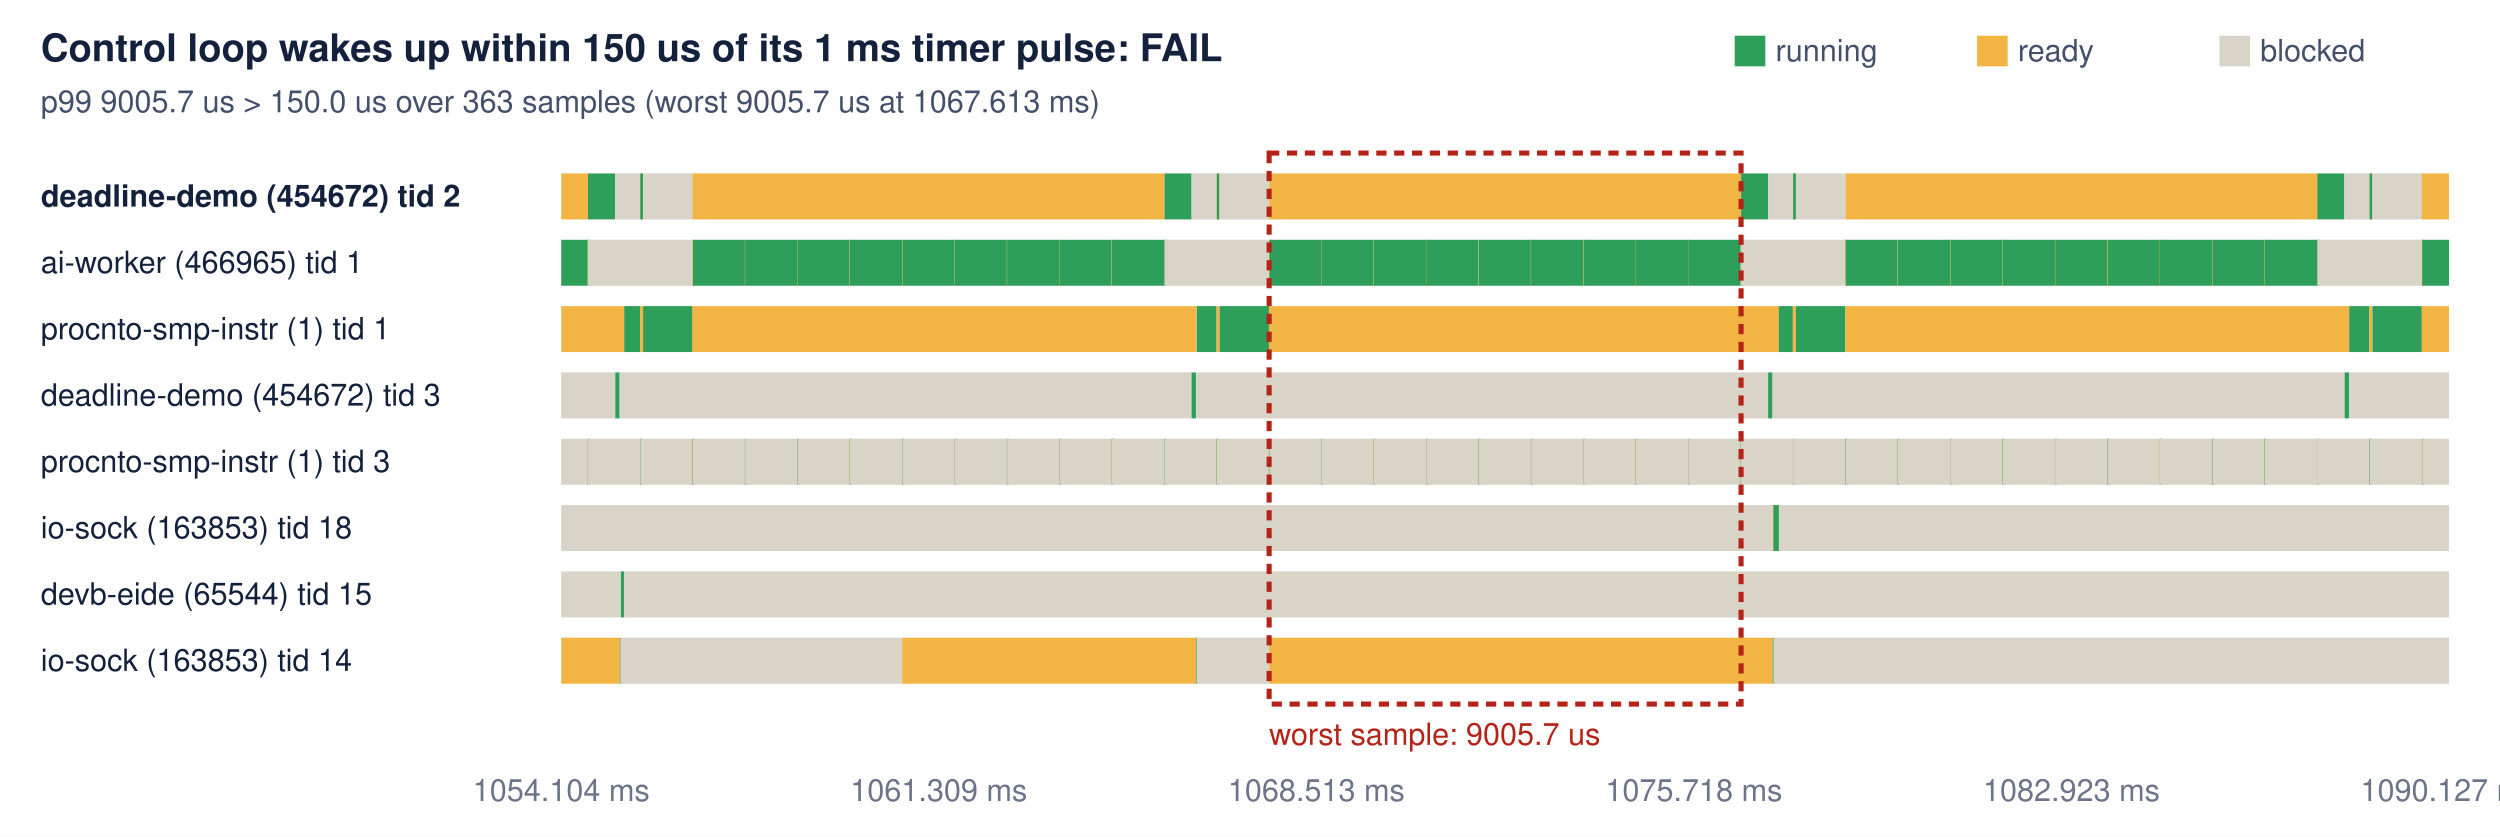
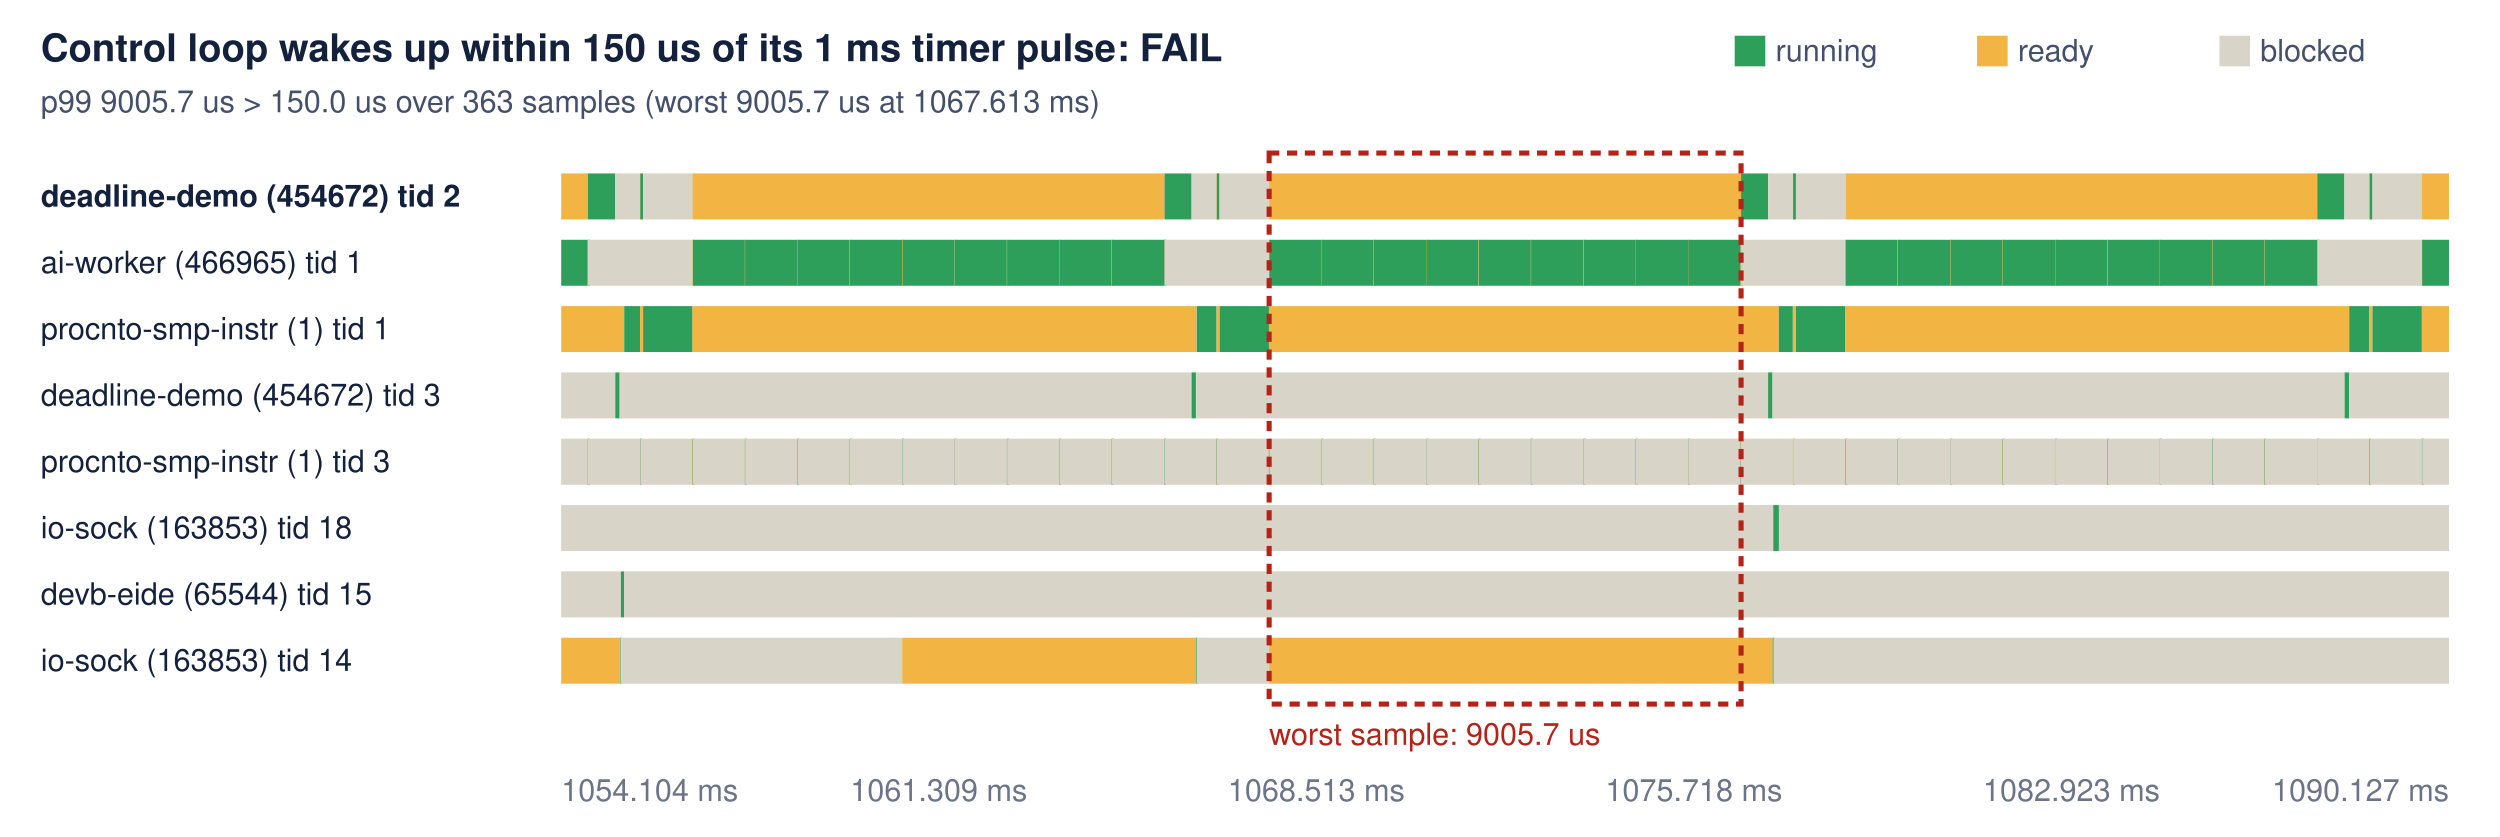
<svg xmlns="http://www.w3.org/2000/svg" width="980" height="328" viewBox="0 0 980 328" font-family="Helvetica, Arial, sans-serif" font-size="12">
  <rect width="980" height="328" fill="#ffffff" />
  <text x="16" y="24" font-size="15" font-weight="bold" fill="#14213d">Control loop wakes up within 150 us of its 1 ms timer pulse: FAIL</text>
  <text x="16" y="44" fill="#44506b">p99 9005.7 us &gt; 150.0 us over 363 samples (worst 9005.7 us at 1067.613 ms)</text>
  <text x="16" y="81" fill="#14213d" font-weight="bold">deadline-demo (454672) tid 2</text>
  <rect x="220" y="68" width="740" height="18" fill="#f7f3ec" />
  <rect x="220.0" y="68" width="10.5" height="18" fill="#f2b544" />
  <rect x="230.5" y="68" width="10.6" height="18" fill="#2e9e5b" />
  <rect x="241.1" y="68" width="9.9" height="18" fill="#d9d4c8" />
  <rect x="251.0" y="68" width="0.8" height="18" fill="#f2b544" />
  <rect x="251.0" y="68" width="1.1" height="18" fill="#2e9e5b" />
  <rect x="252.1" y="68" width="19.5" height="18" fill="#d9d4c8" />
  <rect x="271.5" y="68" width="185.0" height="18" fill="#f2b544" />
  <rect x="456.5" y="68" width="10.6" height="18" fill="#2e9e5b" />
  <rect x="467.1" y="68" width="9.9" height="18" fill="#d9d4c8" />
  <rect x="476.9" y="68" width="0.8" height="18" fill="#f2b544" />
  <rect x="477.0" y="68" width="1.1" height="18" fill="#2e9e5b" />
  <rect x="478.0" y="68" width="19.5" height="18" fill="#d9d4c8" />
  <rect x="497.5" y="68" width="185.0" height="18" fill="#f2b544" />
  <rect x="682.5" y="68" width="10.6" height="18" fill="#2e9e5b" />
  <rect x="693.1" y="68" width="9.8" height="18" fill="#d9d4c8" />
  <rect x="702.9" y="68" width="0.8" height="18" fill="#f2b544" />
  <rect x="702.9" y="68" width="1.1" height="18" fill="#2e9e5b" />
  <rect x="704.0" y="68" width="19.5" height="18" fill="#d9d4c8" />
  <rect x="723.5" y="68" width="185.0" height="18" fill="#f2b544" />
  <rect x="908.4" y="68" width="10.6" height="18" fill="#2e9e5b" />
  <rect x="919.0" y="68" width="9.9" height="18" fill="#d9d4c8" />
  <rect x="928.9" y="68" width="0.8" height="18" fill="#f2b544" />
  <rect x="928.9" y="68" width="1.1" height="18" fill="#2e9e5b" />
  <rect x="930.0" y="68" width="19.5" height="18" fill="#d9d4c8" />
  <rect x="949.4" y="68" width="10.6" height="18" fill="#f2b544" />
  <text x="16" y="107" fill="#14213d">ai-worker (466965) tid 1</text>
  <rect x="220" y="94" width="740" height="18" fill="#f7f3ec" />
  <rect x="220.0" y="94" width="10.4" height="18" fill="#2e9e5b" />
  <rect x="230.4" y="94" width="0.8" height="18" fill="#f2b544" />
  <rect x="230.5" y="94" width="0.8" height="18" fill="#2e9e5b" />
  <rect x="230.5" y="94" width="41.0" height="18" fill="#d9d4c8" />
  <rect x="271.5" y="94" width="0.8" height="18" fill="#f2b544" />
  <rect x="271.6" y="94" width="20.4" height="18" fill="#2e9e5b" />
  <rect x="292.0" y="94" width="0.8" height="18" fill="#f2b544" />
  <rect x="292.1" y="94" width="20.5" height="18" fill="#2e9e5b" />
  <rect x="312.5" y="94" width="0.8" height="18" fill="#f2b544" />
  <rect x="312.6" y="94" width="20.5" height="18" fill="#2e9e5b" />
  <rect x="333.1" y="94" width="0.8" height="18" fill="#f2b544" />
  <rect x="333.2" y="94" width="20.5" height="18" fill="#2e9e5b" />
  <rect x="353.6" y="94" width="0.8" height="18" fill="#f2b544" />
  <rect x="353.8" y="94" width="20.4" height="18" fill="#2e9e5b" />
  <rect x="374.2" y="94" width="0.8" height="18" fill="#f2b544" />
  <rect x="374.2" y="94" width="20.5" height="18" fill="#2e9e5b" />
  <rect x="394.7" y="94" width="0.8" height="18" fill="#f2b544" />
  <rect x="394.8" y="94" width="20.5" height="18" fill="#2e9e5b" />
  <rect x="415.2" y="94" width="0.8" height="18" fill="#f2b544" />
  <rect x="415.3" y="94" width="20.5" height="18" fill="#2e9e5b" />
  <rect x="435.8" y="94" width="0.8" height="18" fill="#f2b544" />
  <rect x="435.9" y="94" width="20.5" height="18" fill="#2e9e5b" />
  <rect x="456.3" y="94" width="0.8" height="18" fill="#f2b544" />
  <rect x="456.4" y="94" width="0.8" height="18" fill="#2e9e5b" />
  <rect x="456.5" y="94" width="41.0" height="18" fill="#d9d4c8" />
  <rect x="497.5" y="94" width="0.8" height="18" fill="#f2b544" />
  <rect x="497.6" y="94" width="20.4" height="18" fill="#2e9e5b" />
  <rect x="518.0" y="94" width="0.8" height="18" fill="#f2b544" />
  <rect x="518.0" y="94" width="20.5" height="18" fill="#2e9e5b" />
  <rect x="538.5" y="94" width="0.8" height="18" fill="#f2b544" />
  <rect x="538.6" y="94" width="20.5" height="18" fill="#2e9e5b" />
  <rect x="559.0" y="94" width="0.8" height="18" fill="#f2b544" />
  <rect x="559.1" y="94" width="20.5" height="18" fill="#2e9e5b" />
  <rect x="579.6" y="94" width="0.8" height="18" fill="#f2b544" />
  <rect x="579.7" y="94" width="20.4" height="18" fill="#2e9e5b" />
  <rect x="600.1" y="94" width="0.8" height="18" fill="#f2b544" />
  <rect x="600.2" y="94" width="20.5" height="18" fill="#2e9e5b" />
  <rect x="620.7" y="94" width="0.8" height="18" fill="#f2b544" />
  <rect x="620.8" y="94" width="20.5" height="18" fill="#2e9e5b" />
  <rect x="641.2" y="94" width="0.8" height="18" fill="#f2b544" />
  <rect x="641.3" y="94" width="20.5" height="18" fill="#2e9e5b" />
  <rect x="661.8" y="94" width="0.8" height="18" fill="#f2b544" />
  <rect x="661.8" y="94" width="20.5" height="18" fill="#2e9e5b" />
  <rect x="682.3" y="94" width="0.8" height="18" fill="#f2b544" />
  <rect x="682.4" y="94" width="0.8" height="18" fill="#2e9e5b" />
  <rect x="682.5" y="94" width="40.9" height="18" fill="#d9d4c8" />
  <rect x="723.4" y="94" width="0.8" height="18" fill="#f2b544" />
  <rect x="723.5" y="94" width="20.4" height="18" fill="#2e9e5b" />
  <rect x="743.9" y="94" width="0.8" height="18" fill="#f2b544" />
  <rect x="744.0" y="94" width="20.5" height="18" fill="#2e9e5b" />
  <rect x="764.5" y="94" width="0.8" height="18" fill="#f2b544" />
  <rect x="764.6" y="94" width="20.5" height="18" fill="#2e9e5b" />
  <rect x="785.0" y="94" width="0.8" height="18" fill="#f2b544" />
  <rect x="785.1" y="94" width="20.5" height="18" fill="#2e9e5b" />
  <rect x="805.6" y="94" width="0.8" height="18" fill="#f2b544" />
  <rect x="805.7" y="94" width="20.4" height="18" fill="#2e9e5b" />
  <rect x="826.1" y="94" width="0.8" height="18" fill="#f2b544" />
  <rect x="826.2" y="94" width="20.5" height="18" fill="#2e9e5b" />
  <rect x="846.6" y="94" width="0.8" height="18" fill="#f2b544" />
  <rect x="846.7" y="94" width="20.5" height="18" fill="#2e9e5b" />
  <rect x="867.2" y="94" width="0.8" height="18" fill="#f2b544" />
  <rect x="867.3" y="94" width="20.5" height="18" fill="#2e9e5b" />
  <rect x="887.7" y="94" width="0.8" height="18" fill="#f2b544" />
  <rect x="887.8" y="94" width="20.5" height="18" fill="#2e9e5b" />
  <rect x="908.3" y="94" width="0.8" height="18" fill="#f2b544" />
  <rect x="908.4" y="94" width="0.8" height="18" fill="#2e9e5b" />
  <rect x="908.4" y="94" width="41.0" height="18" fill="#d9d4c8" />
  <rect x="949.4" y="94" width="0.8" height="18" fill="#f2b544" />
  <rect x="949.5" y="94" width="10.5" height="18" fill="#2e9e5b" />
  <text x="16" y="133" fill="#14213d">procnto-smp-instr (1) tid 1</text>
  <rect x="220" y="120" width="740" height="18" fill="#f7f3ec" />
  <rect x="220.0" y="120" width="24.7" height="18" fill="#f2b544" />
  <rect x="244.7" y="120" width="6.2" height="18" fill="#2e9e5b" />
  <rect x="250.9" y="120" width="1.2" height="18" fill="#f2b544" />
  <rect x="252.1" y="120" width="19.4" height="18" fill="#2e9e5b" />
  <rect x="271.4" y="120" width="197.6" height="18" fill="#f2b544" />
  <rect x="469.1" y="120" width="7.8" height="18" fill="#2e9e5b" />
  <rect x="476.9" y="120" width="1.2" height="18" fill="#f2b544" />
  <rect x="478.1" y="120" width="19.4" height="18" fill="#2e9e5b" />
  <rect x="497.4" y="120" width="199.9" height="18" fill="#f2b544" />
  <rect x="697.3" y="120" width="5.5" height="18" fill="#2e9e5b" />
  <rect x="702.8" y="120" width="1.2" height="18" fill="#f2b544" />
  <rect x="704.0" y="120" width="19.4" height="18" fill="#2e9e5b" />
  <rect x="723.4" y="120" width="197.5" height="18" fill="#f2b544" />
  <rect x="920.9" y="120" width="7.9" height="18" fill="#2e9e5b" />
  <rect x="928.8" y="120" width="1.2" height="18" fill="#f2b544" />
  <rect x="930.0" y="120" width="19.4" height="18" fill="#2e9e5b" />
  <rect x="949.3" y="120" width="10.7" height="18" fill="#f2b544" />
  <text x="16" y="159" fill="#14213d">deadline-demo (454672) tid 3</text>
  <rect x="220" y="146" width="740" height="18" fill="#f7f3ec" />
  <rect x="220.0" y="146" width="21.2" height="18" fill="#d9d4c8" />
  <rect x="241.2" y="146" width="1.7" height="18" fill="#2e9e5b" />
  <rect x="242.9" y="146" width="224.2" height="18" fill="#d9d4c8" />
  <rect x="467.1" y="146" width="1.7" height="18" fill="#2e9e5b" />
  <rect x="468.9" y="146" width="224.3" height="18" fill="#d9d4c8" />
  <rect x="693.1" y="146" width="1.7" height="18" fill="#2e9e5b" />
  <rect x="694.9" y="146" width="224.2" height="18" fill="#d9d4c8" />
  <rect x="919.1" y="146" width="1.7" height="18" fill="#2e9e5b" />
  <rect x="920.8" y="146" width="39.2" height="18" fill="#d9d4c8" />
  <text x="16" y="185" fill="#14213d">procnto-smp-instr (1) tid 3</text>
  <rect x="220" y="172" width="740" height="18" fill="#f7f3ec" />
  <rect x="220.0" y="172" width="10.4" height="18" fill="#d9d4c8" />
  <rect x="230.4" y="172" width="0.8" height="18" fill="#f2b544" />
  <rect x="230.4" y="172" width="0.8" height="18" fill="#2e9e5b" />
  <rect x="230.4" y="172" width="20.5" height="18" fill="#d9d4c8" />
  <rect x="250.9" y="172" width="0.8" height="18" fill="#f2b544" />
  <rect x="250.9" y="172" width="0.8" height="18" fill="#2e9e5b" />
  <rect x="251.0" y="172" width="20.4" height="18" fill="#d9d4c8" />
  <rect x="271.4" y="172" width="0.8" height="18" fill="#f2b544" />
  <rect x="271.5" y="172" width="0.8" height="18" fill="#2e9e5b" />
  <rect x="271.6" y="172" width="20.4" height="18" fill="#d9d4c8" />
  <rect x="292.0" y="172" width="0.8" height="18" fill="#f2b544" />
  <rect x="292.0" y="172" width="0.8" height="18" fill="#2e9e5b" />
  <rect x="292.1" y="172" width="20.5" height="18" fill="#d9d4c8" />
  <rect x="312.5" y="172" width="0.8" height="18" fill="#f2b544" />
  <rect x="312.5" y="172" width="0.8" height="18" fill="#2e9e5b" />
  <rect x="312.6" y="172" width="20.5" height="18" fill="#d9d4c8" />
  <rect x="333.1" y="172" width="0.8" height="18" fill="#f2b544" />
  <rect x="333.1" y="172" width="0.8" height="18" fill="#2e9e5b" />
  <rect x="333.2" y="172" width="20.5" height="18" fill="#d9d4c8" />
  <rect x="353.6" y="172" width="0.8" height="18" fill="#f2b544" />
  <rect x="353.6" y="172" width="0.8" height="18" fill="#2e9e5b" />
  <rect x="353.7" y="172" width="20.4" height="18" fill="#d9d4c8" />
  <rect x="374.2" y="172" width="0.8" height="18" fill="#f2b544" />
  <rect x="374.2" y="172" width="0.8" height="18" fill="#2e9e5b" />
  <rect x="374.2" y="172" width="20.5" height="18" fill="#d9d4c8" />
  <rect x="394.7" y="172" width="0.8" height="18" fill="#f2b544" />
  <rect x="394.7" y="172" width="0.8" height="18" fill="#2e9e5b" />
  <rect x="394.8" y="172" width="20.5" height="18" fill="#d9d4c8" />
  <rect x="415.2" y="172" width="0.8" height="18" fill="#f2b544" />
  <rect x="415.3" y="172" width="0.8" height="18" fill="#2e9e5b" />
  <rect x="415.3" y="172" width="20.5" height="18" fill="#d9d4c8" />
  <rect x="435.8" y="172" width="0.8" height="18" fill="#f2b544" />
  <rect x="435.8" y="172" width="0.8" height="18" fill="#2e9e5b" />
  <rect x="435.9" y="172" width="20.5" height="18" fill="#d9d4c8" />
  <rect x="456.3" y="172" width="0.8" height="18" fill="#f2b544" />
  <rect x="456.3" y="172" width="0.8" height="18" fill="#2e9e5b" />
  <rect x="456.4" y="172" width="20.5" height="18" fill="#d9d4c8" />
  <rect x="476.9" y="172" width="0.8" height="18" fill="#f2b544" />
  <rect x="476.9" y="172" width="0.8" height="18" fill="#2e9e5b" />
  <rect x="477.0" y="172" width="20.4" height="18" fill="#d9d4c8" />
  <rect x="497.4" y="172" width="0.8" height="18" fill="#f2b544" />
  <rect x="497.4" y="172" width="0.8" height="18" fill="#2e9e5b" />
  <rect x="497.6" y="172" width="20.4" height="18" fill="#d9d4c8" />
  <rect x="517.9" y="172" width="0.8" height="18" fill="#f2b544" />
  <rect x="518.0" y="172" width="0.8" height="18" fill="#2e9e5b" />
  <rect x="518.0" y="172" width="20.5" height="18" fill="#d9d4c8" />
  <rect x="538.5" y="172" width="0.8" height="18" fill="#f2b544" />
  <rect x="538.5" y="172" width="0.8" height="18" fill="#2e9e5b" />
  <rect x="538.6" y="172" width="20.5" height="18" fill="#d9d4c8" />
  <rect x="559.0" y="172" width="0.8" height="18" fill="#f2b544" />
  <rect x="559.1" y="172" width="0.8" height="18" fill="#2e9e5b" />
  <rect x="559.1" y="172" width="20.5" height="18" fill="#d9d4c8" />
  <rect x="579.6" y="172" width="0.8" height="18" fill="#f2b544" />
  <rect x="579.6" y="172" width="0.8" height="18" fill="#2e9e5b" />
  <rect x="579.7" y="172" width="20.4" height="18" fill="#d9d4c8" />
  <rect x="600.1" y="172" width="0.8" height="18" fill="#f2b544" />
  <rect x="600.1" y="172" width="0.8" height="18" fill="#2e9e5b" />
  <rect x="600.2" y="172" width="20.5" height="18" fill="#d9d4c8" />
  <rect x="620.7" y="172" width="0.8" height="18" fill="#f2b544" />
  <rect x="620.7" y="172" width="0.8" height="18" fill="#2e9e5b" />
  <rect x="620.7" y="172" width="20.5" height="18" fill="#d9d4c8" />
  <rect x="641.2" y="172" width="0.8" height="18" fill="#f2b544" />
  <rect x="641.2" y="172" width="0.8" height="18" fill="#2e9e5b" />
  <rect x="641.3" y="172" width="20.5" height="18" fill="#d9d4c8" />
  <rect x="661.7" y="172" width="0.8" height="18" fill="#f2b544" />
  <rect x="661.8" y="172" width="0.8" height="18" fill="#2e9e5b" />
  <rect x="661.8" y="172" width="20.5" height="18" fill="#d9d4c8" />
  <rect x="682.3" y="172" width="0.8" height="18" fill="#f2b544" />
  <rect x="682.3" y="172" width="0.8" height="18" fill="#2e9e5b" />
  <rect x="682.4" y="172" width="20.5" height="18" fill="#d9d4c8" />
  <rect x="702.8" y="172" width="0.8" height="18" fill="#f2b544" />
  <rect x="702.9" y="172" width="0.8" height="18" fill="#2e9e5b" />
  <rect x="702.9" y="172" width="20.4" height="18" fill="#d9d4c8" />
  <rect x="723.4" y="172" width="0.8" height="18" fill="#f2b544" />
  <rect x="723.4" y="172" width="0.8" height="18" fill="#2e9e5b" />
  <rect x="723.5" y="172" width="20.4" height="18" fill="#d9d4c8" />
  <rect x="743.9" y="172" width="0.8" height="18" fill="#f2b544" />
  <rect x="743.9" y="172" width="0.8" height="18" fill="#2e9e5b" />
  <rect x="744.0" y="172" width="20.5" height="18" fill="#d9d4c8" />
  <rect x="764.5" y="172" width="0.8" height="18" fill="#f2b544" />
  <rect x="764.5" y="172" width="0.8" height="18" fill="#2e9e5b" />
  <rect x="764.5" y="172" width="20.5" height="18" fill="#d9d4c8" />
  <rect x="785.0" y="172" width="0.8" height="18" fill="#f2b544" />
  <rect x="785.0" y="172" width="0.8" height="18" fill="#2e9e5b" />
  <rect x="785.1" y="172" width="20.5" height="18" fill="#d9d4c8" />
  <rect x="805.5" y="172" width="0.8" height="18" fill="#f2b544" />
  <rect x="805.6" y="172" width="0.8" height="18" fill="#2e9e5b" />
  <rect x="805.6" y="172" width="20.4" height="18" fill="#d9d4c8" />
  <rect x="826.1" y="172" width="0.8" height="18" fill="#f2b544" />
  <rect x="826.1" y="172" width="0.8" height="18" fill="#2e9e5b" />
  <rect x="826.2" y="172" width="20.5" height="18" fill="#d9d4c8" />
  <rect x="846.6" y="172" width="0.8" height="18" fill="#f2b544" />
  <rect x="846.7" y="172" width="0.8" height="18" fill="#2e9e5b" />
  <rect x="846.7" y="172" width="20.5" height="18" fill="#d9d4c8" />
  <rect x="867.2" y="172" width="0.8" height="18" fill="#f2b544" />
  <rect x="867.2" y="172" width="0.8" height="18" fill="#2e9e5b" />
  <rect x="867.3" y="172" width="20.5" height="18" fill="#d9d4c8" />
  <rect x="887.7" y="172" width="0.8" height="18" fill="#f2b544" />
  <rect x="887.7" y="172" width="0.8" height="18" fill="#2e9e5b" />
  <rect x="887.8" y="172" width="20.5" height="18" fill="#d9d4c8" />
  <rect x="908.3" y="172" width="0.8" height="18" fill="#f2b544" />
  <rect x="908.3" y="172" width="0.8" height="18" fill="#2e9e5b" />
  <rect x="908.3" y="172" width="20.5" height="18" fill="#d9d4c8" />
  <rect x="928.8" y="172" width="0.8" height="18" fill="#f2b544" />
  <rect x="928.8" y="172" width="0.8" height="18" fill="#2e9e5b" />
  <rect x="928.9" y="172" width="20.4" height="18" fill="#d9d4c8" />
  <rect x="949.3" y="172" width="0.8" height="18" fill="#f2b544" />
  <rect x="949.4" y="172" width="0.8" height="18" fill="#2e9e5b" />
  <rect x="949.5" y="172" width="10.5" height="18" fill="#d9d4c8" />
  <text x="16" y="211" fill="#14213d">io-sock (163853) tid 18</text>
  <rect x="220" y="198" width="740" height="18" fill="#f7f3ec" />
  <rect x="220.0" y="198" width="475.0" height="18" fill="#d9d4c8" />
  <rect x="695.0" y="198" width="0.8" height="18" fill="#d9d4c8" />
  <rect x="695.0" y="198" width="0.8" height="18" fill="#f2b544" />
  <rect x="695.2" y="198" width="2.2" height="18" fill="#2e9e5b" />
  <rect x="697.3" y="198" width="262.7" height="18" fill="#d9d4c8" />
  <text x="16" y="237" fill="#14213d">devb-eide (65544) tid 15</text>
  <rect x="220" y="224" width="740" height="18" fill="#f7f3ec" />
  <rect x="220.0" y="224" width="23.4" height="18" fill="#d9d4c8" />
  <rect x="243.4" y="224" width="1.3" height="18" fill="#2e9e5b" />
  <rect x="244.6" y="224" width="715.4" height="18" fill="#d9d4c8" />
  <text x="16" y="263" fill="#14213d">io-sock (163853) tid 14</text>
  <rect x="220" y="250" width="740" height="18" fill="#f7f3ec" />
  <rect x="220.0" y="250" width="23.0" height="18" fill="#f2b544" />
  <rect x="243.0" y="250" width="0.8" height="18" fill="#2e9e5b" />
  <rect x="243.2" y="250" width="110.6" height="18" fill="#d9d4c8" />
  <rect x="353.7" y="250" width="115.2" height="18" fill="#f2b544" />
  <rect x="468.9" y="250" width="0.8" height="18" fill="#2e9e5b" />
  <rect x="469.1" y="250" width="28.5" height="18" fill="#d9d4c8" />
  <rect x="497.5" y="250" width="197.4" height="18" fill="#f2b544" />
  <rect x="694.9" y="250" width="0.8" height="18" fill="#2e9e5b" />
  <rect x="695.2" y="250" width="264.8" height="18" fill="#d9d4c8" />
  <rect x="497.5" y="60" width="185.0" height="216" fill="none" stroke="#b42318" stroke-width="2" stroke-dasharray="4 3" />
  <text x="497.5" y="292" fill="#b42318">worst sample: 9005.7 us</text>
-   <text x="220.0" y="314" fill="#6b7489" text-anchor="middle">1054.104 ms</text>
+   <text x="220.0" y="314" fill="#6b7489" text-anchor="start">1054.104 ms</text>
  <text x="368.0" y="314" fill="#6b7489" text-anchor="middle">1061.309 ms</text>
  <text x="516.0" y="314" fill="#6b7489" text-anchor="middle">1068.513 ms</text>
  <text x="664.0" y="314" fill="#6b7489" text-anchor="middle">1075.718 ms</text>
  <text x="812.0" y="314" fill="#6b7489" text-anchor="middle">1082.923 ms</text>
-   <text x="960.0" y="314" fill="#6b7489" text-anchor="middle">1090.127 ms</text>
+   <text x="960.0" y="314" fill="#6b7489" text-anchor="end">1090.127 ms</text>
  <rect x="680" y="14" width="12" height="12" fill="#2e9e5b" />
  <text x="696" y="24" fill="#44506b">running</text>
  <rect x="775" y="14" width="12" height="12" fill="#f2b544" />
  <text x="791" y="24" fill="#44506b">ready</text>
  <rect x="870" y="14" width="12" height="12" fill="#d9d4c8" />
  <text x="886" y="24" fill="#44506b">blocked</text>
</svg>
